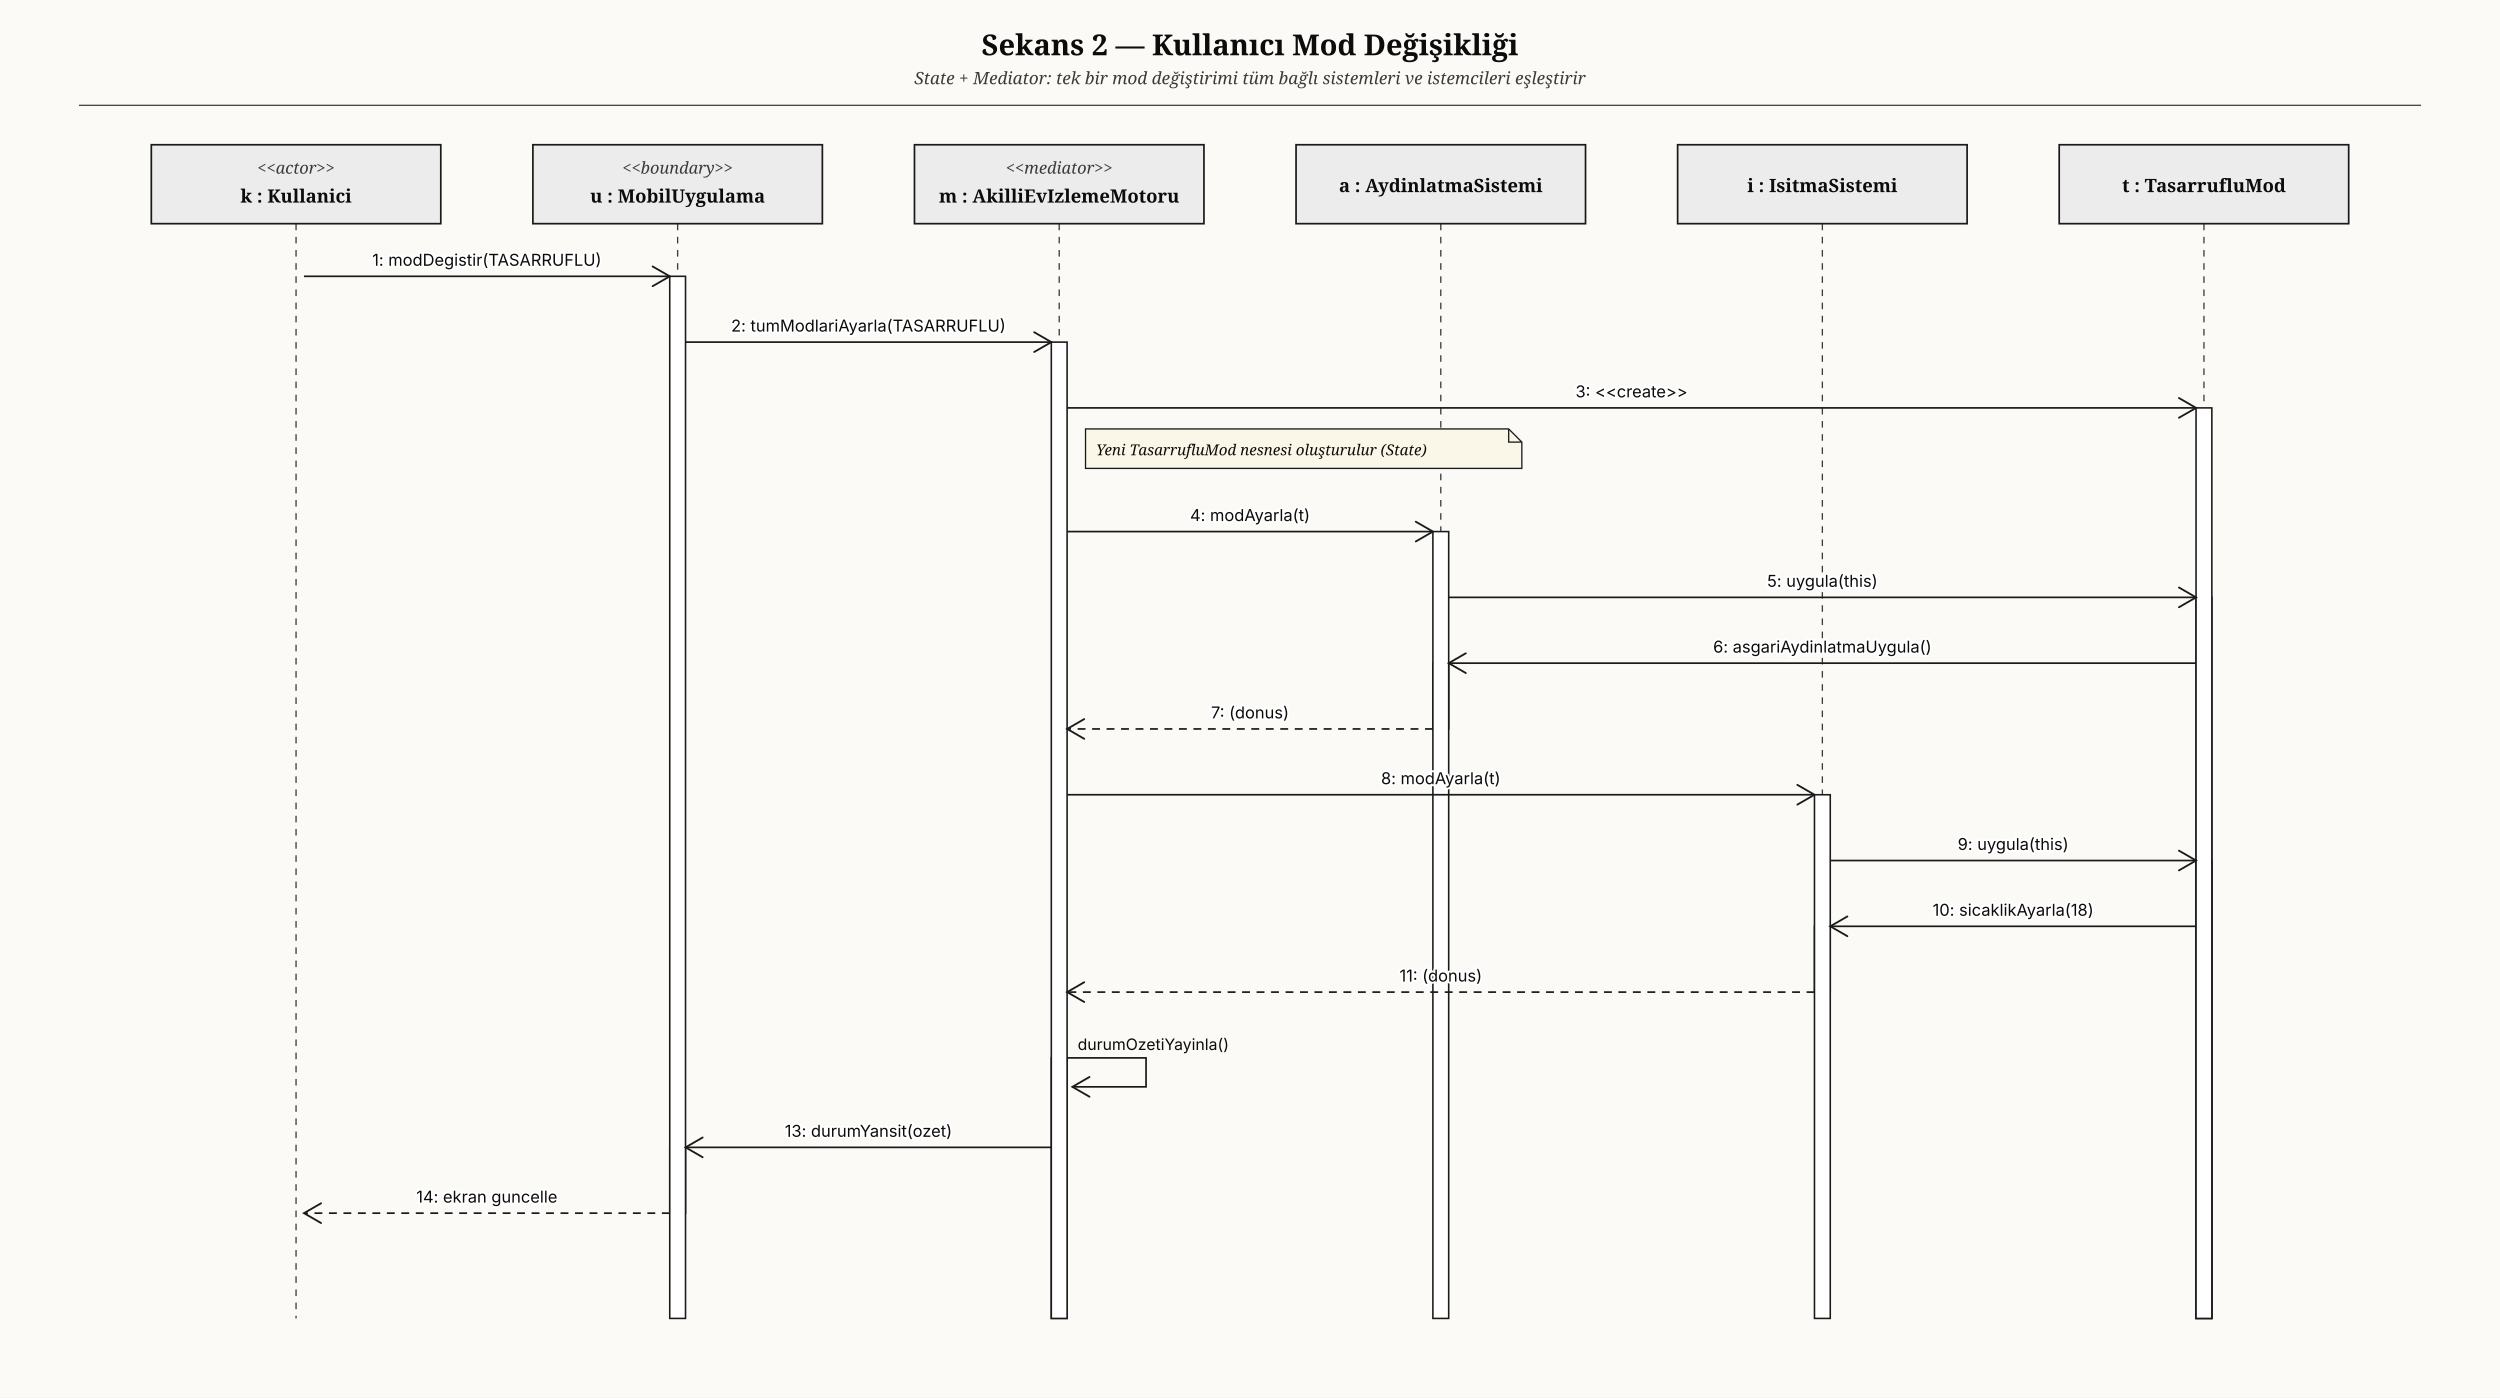
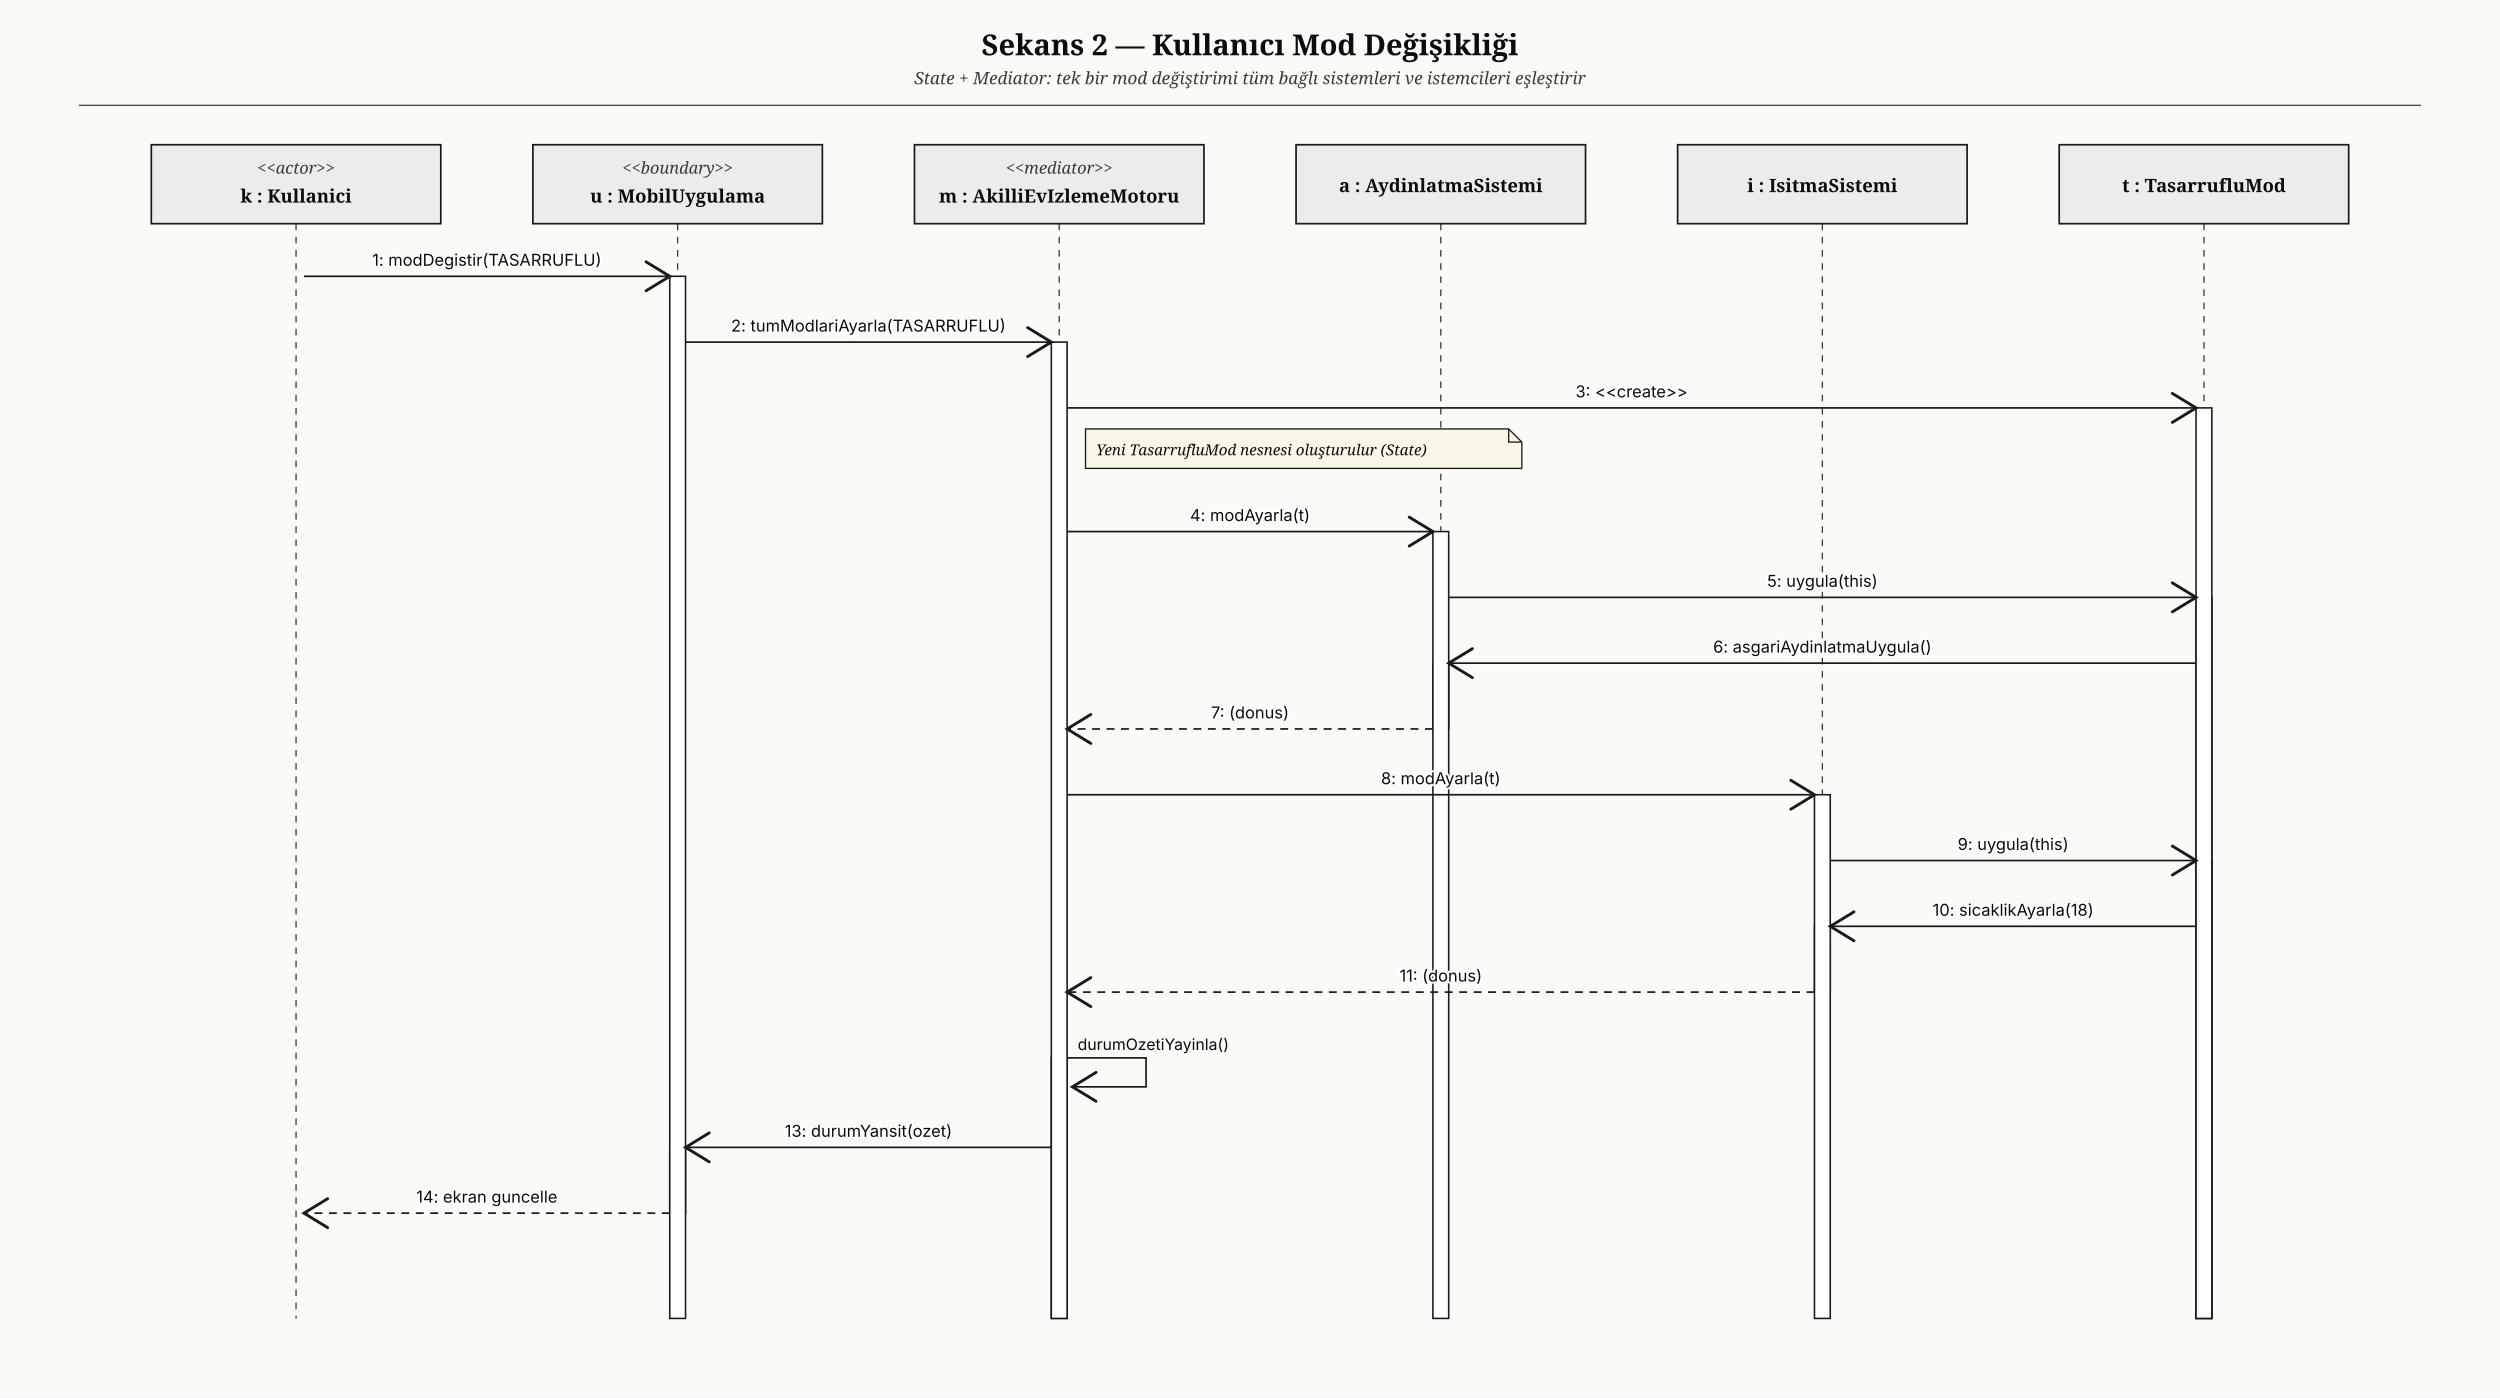
<svg xmlns="http://www.w3.org/2000/svg" viewBox="0 0 1900 1062" width="1900" height="1062">
  <rect width="1900" height="1062" fill="#fbfaf6" />
  <text x="950" y="42" text-anchor="middle" font-family="'EB Garamond','Georgia','Cambria',serif" font-size="22" font-weight="700" fill="#0c0c0c">
      Sekans 2 — Kullanıcı Mod Değişikliği
    </text>
  <text x="950" y="64" text-anchor="middle" font-family="'EB Garamond','Georgia','Cambria',serif" font-size="13" font-style="italic" fill="#3a3a3a">
      State + Mediator: tek bir mod değiştirimi tüm bağlı sistemleri ve istemcileri eşleştirir
    </text>
  <line x1="60" y1="80" x2="1840" y2="80" stroke="#1a1a1a" stroke-width="0.8" />
  <line x1="225" y1="170" x2="225" y2="1002" stroke="#3b3b3b" stroke-width="1" stroke-dasharray="5,5" />
  <line x1="515" y1="170" x2="515" y2="1002" stroke="#3b3b3b" stroke-width="1" stroke-dasharray="5,5" />
  <line x1="805" y1="170" x2="805" y2="1002" stroke="#3b3b3b" stroke-width="1" stroke-dasharray="5,5" />
  <line x1="1095" y1="170" x2="1095" y2="1002" stroke="#3b3b3b" stroke-width="1" stroke-dasharray="5,5" />
  <line x1="1385" y1="170" x2="1385" y2="1002" stroke="#3b3b3b" stroke-width="1" stroke-dasharray="5,5" />
  <line x1="1675" y1="170" x2="1675" y2="1002" stroke="#3b3b3b" stroke-width="1" stroke-dasharray="5,5" />
  <rect x="1089" y="504" width="12" height="50" fill="#ffffff" stroke="#1a1a1a" stroke-width="1.2" />
  <rect x="1379" y="704" width="12" height="50" fill="#ffffff" stroke="#1a1a1a" stroke-width="1.2" />
  <rect x="509" y="872" width="12" height="50" fill="#ffffff" stroke="#1a1a1a" stroke-width="1.2" />
  <rect x="509" y="210" width="12" height="792" fill="#ffffff" stroke="#1a1a1a" stroke-width="1.2" />
  <rect x="799" y="804" width="12" height="198" fill="#ffffff" stroke="#1a1a1a" stroke-width="1.2" />
  <rect x="799" y="260" width="12" height="742" fill="#ffffff" stroke="#1a1a1a" stroke-width="1.2" />
  <rect x="1089" y="404" width="12" height="598" fill="#ffffff" stroke="#1a1a1a" stroke-width="1.2" />
  <rect x="1379" y="604" width="12" height="398" fill="#ffffff" stroke="#1a1a1a" stroke-width="1.2" />
  <rect x="1669" y="654" width="12" height="348" fill="#ffffff" stroke="#1a1a1a" stroke-width="1.2" />
  <rect x="1669" y="454" width="12" height="548" fill="#ffffff" stroke="#1a1a1a" stroke-width="1.2" />
  <rect x="1669" y="310" width="12" height="692" fill="#ffffff" stroke="#1a1a1a" stroke-width="1.2" />
  <rect x="115" y="110" width="220" height="60" fill="#ececec" stroke="#1a1a1a" stroke-width="1.3" />
  <text x="225" y="132" text-anchor="middle" font-family="'EB Garamond','Georgia','Cambria',serif" font-style="italic" font-size="12.5" fill="#3a3a3a">&lt;&lt;actor&gt;&gt;</text>
  <text x="225" y="154" text-anchor="middle" font-family="'EB Garamond','Georgia','Cambria',serif" font-weight="700" font-size="14" fill="#0c0c0c">k : Kullanici</text>
  <rect x="405" y="110" width="220" height="60" fill="#ececec" stroke="#1a1a1a" stroke-width="1.3" />
  <text x="515" y="132" text-anchor="middle" font-family="'EB Garamond','Georgia','Cambria',serif" font-style="italic" font-size="12.5" fill="#3a3a3a">&lt;&lt;boundary&gt;&gt;</text>
  <text x="515" y="154" text-anchor="middle" font-family="'EB Garamond','Georgia','Cambria',serif" font-weight="700" font-size="14" fill="#0c0c0c">u : MobilUygulama</text>
  <rect x="695" y="110" width="220" height="60" fill="#ececec" stroke="#1a1a1a" stroke-width="1.3" />
  <text x="805" y="132" text-anchor="middle" font-family="'EB Garamond','Georgia','Cambria',serif" font-style="italic" font-size="12.5" fill="#3a3a3a">&lt;&lt;mediator&gt;&gt;</text>
  <text x="805" y="154" text-anchor="middle" font-family="'EB Garamond','Georgia','Cambria',serif" font-weight="700" font-size="14" fill="#0c0c0c">m : AkilliEvIzlemeMotoru</text>
  <rect x="985" y="110" width="220" height="60" fill="#ececec" stroke="#1a1a1a" stroke-width="1.3" />
  <text x="1095" y="146" text-anchor="middle" font-family="'EB Garamond','Georgia','Cambria',serif" font-weight="700" font-size="14" fill="#0c0c0c">a : AydinlatmaSistemi</text>
  <rect x="1275" y="110" width="220" height="60" fill="#ececec" stroke="#1a1a1a" stroke-width="1.3" />
  <text x="1385" y="146" text-anchor="middle" font-family="'EB Garamond','Georgia','Cambria',serif" font-weight="700" font-size="14" fill="#0c0c0c">i : IsitmaSistemi</text>
  <rect x="1565" y="110" width="220" height="60" fill="#ececec" stroke="#1a1a1a" stroke-width="1.3" />
  <text x="1675" y="146" text-anchor="middle" font-family="'EB Garamond','Georgia','Cambria',serif" font-weight="700" font-size="14" fill="#0c0c0c">t : TasarrufluMod</text>
  <line x1="231" y1="210" x2="509" y2="210" stroke="#1a1a1a" stroke-width="1.3" />
-   <polyline points="496,217.5 509,210 496,202.5" fill="none" stroke="#1a1a1a" stroke-width="1.4" stroke-linejoin="miter" stroke-linecap="round" />
+   <polyline points="491,221 509,210 491,199" fill="none" stroke="#1a1a1a" stroke-width="2.2" stroke-linejoin="miter" stroke-linecap="round" />
  <text x="370" y="202" text-anchor="middle" font-family="'Inter','Helvetica Neue','Segoe UI',Arial,sans-serif" font-size="12.5" fill="#0c0c0c" paint-order="stroke" stroke="#ffffff" stroke-width="3" stroke-linejoin="round">1: modDegistir(TASARRUFLU)</text>
  <line x1="521" y1="260" x2="799" y2="260" stroke="#1a1a1a" stroke-width="1.3" />
-   <polyline points="786,267.5 799,260 786,252.5" fill="none" stroke="#1a1a1a" stroke-width="1.4" stroke-linejoin="miter" stroke-linecap="round" />
+   <polyline points="781,271 799,260 781,249" fill="none" stroke="#1a1a1a" stroke-width="2.2" stroke-linejoin="miter" stroke-linecap="round" />
  <text x="660" y="252" text-anchor="middle" font-family="'Inter','Helvetica Neue','Segoe UI',Arial,sans-serif" font-size="12.5" fill="#0c0c0c" paint-order="stroke" stroke="#ffffff" stroke-width="3" stroke-linejoin="round">2: tumModlariAyarla(TASARRUFLU)</text>
  <line x1="811" y1="310" x2="1669" y2="310" stroke="#1a1a1a" stroke-width="1.3" />
-   <polyline points="1656,317.5 1669,310 1656,302.5" fill="none" stroke="#1a1a1a" stroke-width="1.4" stroke-linejoin="miter" stroke-linecap="round" />
+   <polyline points="1651,321 1669,310 1651,299" fill="none" stroke="#1a1a1a" stroke-width="2.2" stroke-linejoin="miter" stroke-linecap="round" />
  <text x="1240" y="302" text-anchor="middle" font-family="'Inter','Helvetica Neue','Segoe UI',Arial,sans-serif" font-size="12.5" fill="#0c0c0c" paint-order="stroke" stroke="#ffffff" stroke-width="3" stroke-linejoin="round">3: &lt;&lt;create&gt;&gt;</text>
  <g>
    <path d="M 825 326                     L 1146.6 326                     L 1156.6 336                     L 1156.6 356                     L 825 356 Z" fill="#faf6e8" stroke="#1a1a1a" stroke-width="1" />
    <path d="M 1146.6 326                         L 1146.6 336                         L 1156.6 336" fill="none" stroke="#1a1a1a" stroke-width="1" />
    <text x="833" y="346" font-family="'EB Garamond','Georgia','Cambria',serif" font-style="italic" font-size="11.5" fill="#0c0c0c">Yeni TasarrufluMod nesnesi oluşturulur (State)</text>
  </g>
  <line x1="811" y1="404" x2="1089" y2="404" stroke="#1a1a1a" stroke-width="1.3" />
-   <polyline points="1076,411.5 1089,404 1076,396.5" fill="none" stroke="#1a1a1a" stroke-width="1.4" stroke-linejoin="miter" stroke-linecap="round" />
+   <polyline points="1071,415 1089,404 1071,393" fill="none" stroke="#1a1a1a" stroke-width="2.2" stroke-linejoin="miter" stroke-linecap="round" />
  <text x="950" y="396" text-anchor="middle" font-family="'Inter','Helvetica Neue','Segoe UI',Arial,sans-serif" font-size="12.5" fill="#0c0c0c" paint-order="stroke" stroke="#ffffff" stroke-width="3" stroke-linejoin="round">4: modAyarla(t)</text>
  <line x1="1101" y1="454" x2="1669" y2="454" stroke="#1a1a1a" stroke-width="1.3" />
-   <polyline points="1656,461.5 1669,454 1656,446.5" fill="none" stroke="#1a1a1a" stroke-width="1.4" stroke-linejoin="miter" stroke-linecap="round" />
+   <polyline points="1651,465 1669,454 1651,443" fill="none" stroke="#1a1a1a" stroke-width="2.2" stroke-linejoin="miter" stroke-linecap="round" />
  <text x="1385" y="446" text-anchor="middle" font-family="'Inter','Helvetica Neue','Segoe UI',Arial,sans-serif" font-size="12.5" fill="#0c0c0c" paint-order="stroke" stroke="#ffffff" stroke-width="3" stroke-linejoin="round">5: uygula(this)</text>
  <line x1="1669" y1="504" x2="1101" y2="504" stroke="#1a1a1a" stroke-width="1.3" />
-   <polyline points="1114,496.5 1101,504 1114,511.5" fill="none" stroke="#1a1a1a" stroke-width="1.4" stroke-linejoin="miter" stroke-linecap="round" />
+   <polyline points="1119,493 1101,504 1119,515" fill="none" stroke="#1a1a1a" stroke-width="2.2" stroke-linejoin="miter" stroke-linecap="round" />
  <text x="1385" y="496" text-anchor="middle" font-family="'Inter','Helvetica Neue','Segoe UI',Arial,sans-serif" font-size="12.5" fill="#0c0c0c" paint-order="stroke" stroke="#ffffff" stroke-width="3" stroke-linejoin="round">6: asgariAydinlatmaUygula()</text>
  <line x1="1089" y1="554" x2="811" y2="554" stroke="#1a1a1a" stroke-width="1.3" stroke-dasharray="6,5" />
-   <polyline points="824,546.5 811,554 824,561.5" fill="none" stroke="#1a1a1a" stroke-width="1.4" stroke-linejoin="miter" stroke-linecap="round" />
+   <polyline points="829,543 811,554 829,565" fill="none" stroke="#1a1a1a" stroke-width="2.2" stroke-linejoin="miter" stroke-linecap="round" />
  <text x="950" y="546" text-anchor="middle" font-family="'Inter','Helvetica Neue','Segoe UI',Arial,sans-serif" font-size="12.5" fill="#0c0c0c" paint-order="stroke" stroke="#ffffff" stroke-width="3" stroke-linejoin="round">7: (donus)</text>
  <line x1="811" y1="604" x2="1379" y2="604" stroke="#1a1a1a" stroke-width="1.3" />
-   <polyline points="1366,611.5 1379,604 1366,596.5" fill="none" stroke="#1a1a1a" stroke-width="1.4" stroke-linejoin="miter" stroke-linecap="round" />
+   <polyline points="1361,615 1379,604 1361,593" fill="none" stroke="#1a1a1a" stroke-width="2.2" stroke-linejoin="miter" stroke-linecap="round" />
  <text x="1095" y="596" text-anchor="middle" font-family="'Inter','Helvetica Neue','Segoe UI',Arial,sans-serif" font-size="12.5" fill="#0c0c0c" paint-order="stroke" stroke="#ffffff" stroke-width="3" stroke-linejoin="round">8: modAyarla(t)</text>
  <line x1="1391" y1="654" x2="1669" y2="654" stroke="#1a1a1a" stroke-width="1.3" />
-   <polyline points="1656,661.5 1669,654 1656,646.5" fill="none" stroke="#1a1a1a" stroke-width="1.4" stroke-linejoin="miter" stroke-linecap="round" />
+   <polyline points="1651,665 1669,654 1651,643" fill="none" stroke="#1a1a1a" stroke-width="2.2" stroke-linejoin="miter" stroke-linecap="round" />
  <text x="1530" y="646" text-anchor="middle" font-family="'Inter','Helvetica Neue','Segoe UI',Arial,sans-serif" font-size="12.5" fill="#0c0c0c" paint-order="stroke" stroke="#ffffff" stroke-width="3" stroke-linejoin="round">9: uygula(this)</text>
  <line x1="1669" y1="704" x2="1391" y2="704" stroke="#1a1a1a" stroke-width="1.3" />
-   <polyline points="1404,696.5 1391,704 1404,711.5" fill="none" stroke="#1a1a1a" stroke-width="1.4" stroke-linejoin="miter" stroke-linecap="round" />
+   <polyline points="1409,693 1391,704 1409,715" fill="none" stroke="#1a1a1a" stroke-width="2.2" stroke-linejoin="miter" stroke-linecap="round" />
  <text x="1530" y="696" text-anchor="middle" font-family="'Inter','Helvetica Neue','Segoe UI',Arial,sans-serif" font-size="12.5" fill="#0c0c0c" paint-order="stroke" stroke="#ffffff" stroke-width="3" stroke-linejoin="round">10: sicaklikAyarla(18)</text>
  <line x1="1379" y1="754" x2="811" y2="754" stroke="#1a1a1a" stroke-width="1.3" stroke-dasharray="6,5" />
-   <polyline points="824,746.5 811,754 824,761.5" fill="none" stroke="#1a1a1a" stroke-width="1.4" stroke-linejoin="miter" stroke-linecap="round" />
+   <polyline points="829,743 811,754 829,765" fill="none" stroke="#1a1a1a" stroke-width="2.2" stroke-linejoin="miter" stroke-linecap="round" />
  <text x="1095" y="746" text-anchor="middle" font-family="'Inter','Helvetica Neue','Segoe UI',Arial,sans-serif" font-size="12.5" fill="#0c0c0c" paint-order="stroke" stroke="#ffffff" stroke-width="3" stroke-linejoin="round">11: (donus)</text>
  <path d="M 811 804 L 871 804 L 871 826 L 815 826" fill="none" stroke="#1a1a1a" stroke-width="1.3" />
-   <polyline points="828,818.5 815,826 828,833.5" fill="none" stroke="#1a1a1a" stroke-width="1.4" stroke-linejoin="miter" stroke-linecap="round" />
+   <polyline points="833,815 815,826 833,837" fill="none" stroke="#1a1a1a" stroke-width="2.2" stroke-linejoin="miter" stroke-linecap="round" />
  <text x="819" y="798" font-family="'Inter','Helvetica Neue','Segoe UI',Arial,sans-serif" font-size="12" fill="#0c0c0c">durumOzetiYayinla()</text>
  <line x1="799" y1="872" x2="521" y2="872" stroke="#1a1a1a" stroke-width="1.3" />
-   <polyline points="534,864.5 521,872 534,879.5" fill="none" stroke="#1a1a1a" stroke-width="1.4" stroke-linejoin="miter" stroke-linecap="round" />
+   <polyline points="539,861 521,872 539,883" fill="none" stroke="#1a1a1a" stroke-width="2.2" stroke-linejoin="miter" stroke-linecap="round" />
  <text x="660" y="864" text-anchor="middle" font-family="'Inter','Helvetica Neue','Segoe UI',Arial,sans-serif" font-size="12.5" fill="#0c0c0c" paint-order="stroke" stroke="#ffffff" stroke-width="3" stroke-linejoin="round">13: durumYansit(ozet)</text>
  <line x1="509" y1="922" x2="231" y2="922" stroke="#1a1a1a" stroke-width="1.3" stroke-dasharray="6,5" />
-   <polyline points="244,914.5 231,922 244,929.5" fill="none" stroke="#1a1a1a" stroke-width="1.4" stroke-linejoin="miter" stroke-linecap="round" />
+   <polyline points="249,911 231,922 249,933" fill="none" stroke="#1a1a1a" stroke-width="2.2" stroke-linejoin="miter" stroke-linecap="round" />
  <text x="370" y="914" text-anchor="middle" font-family="'Inter','Helvetica Neue','Segoe UI',Arial,sans-serif" font-size="12.5" fill="#0c0c0c" paint-order="stroke" stroke="#ffffff" stroke-width="3" stroke-linejoin="round">14: ekran guncelle</text>
</svg>
